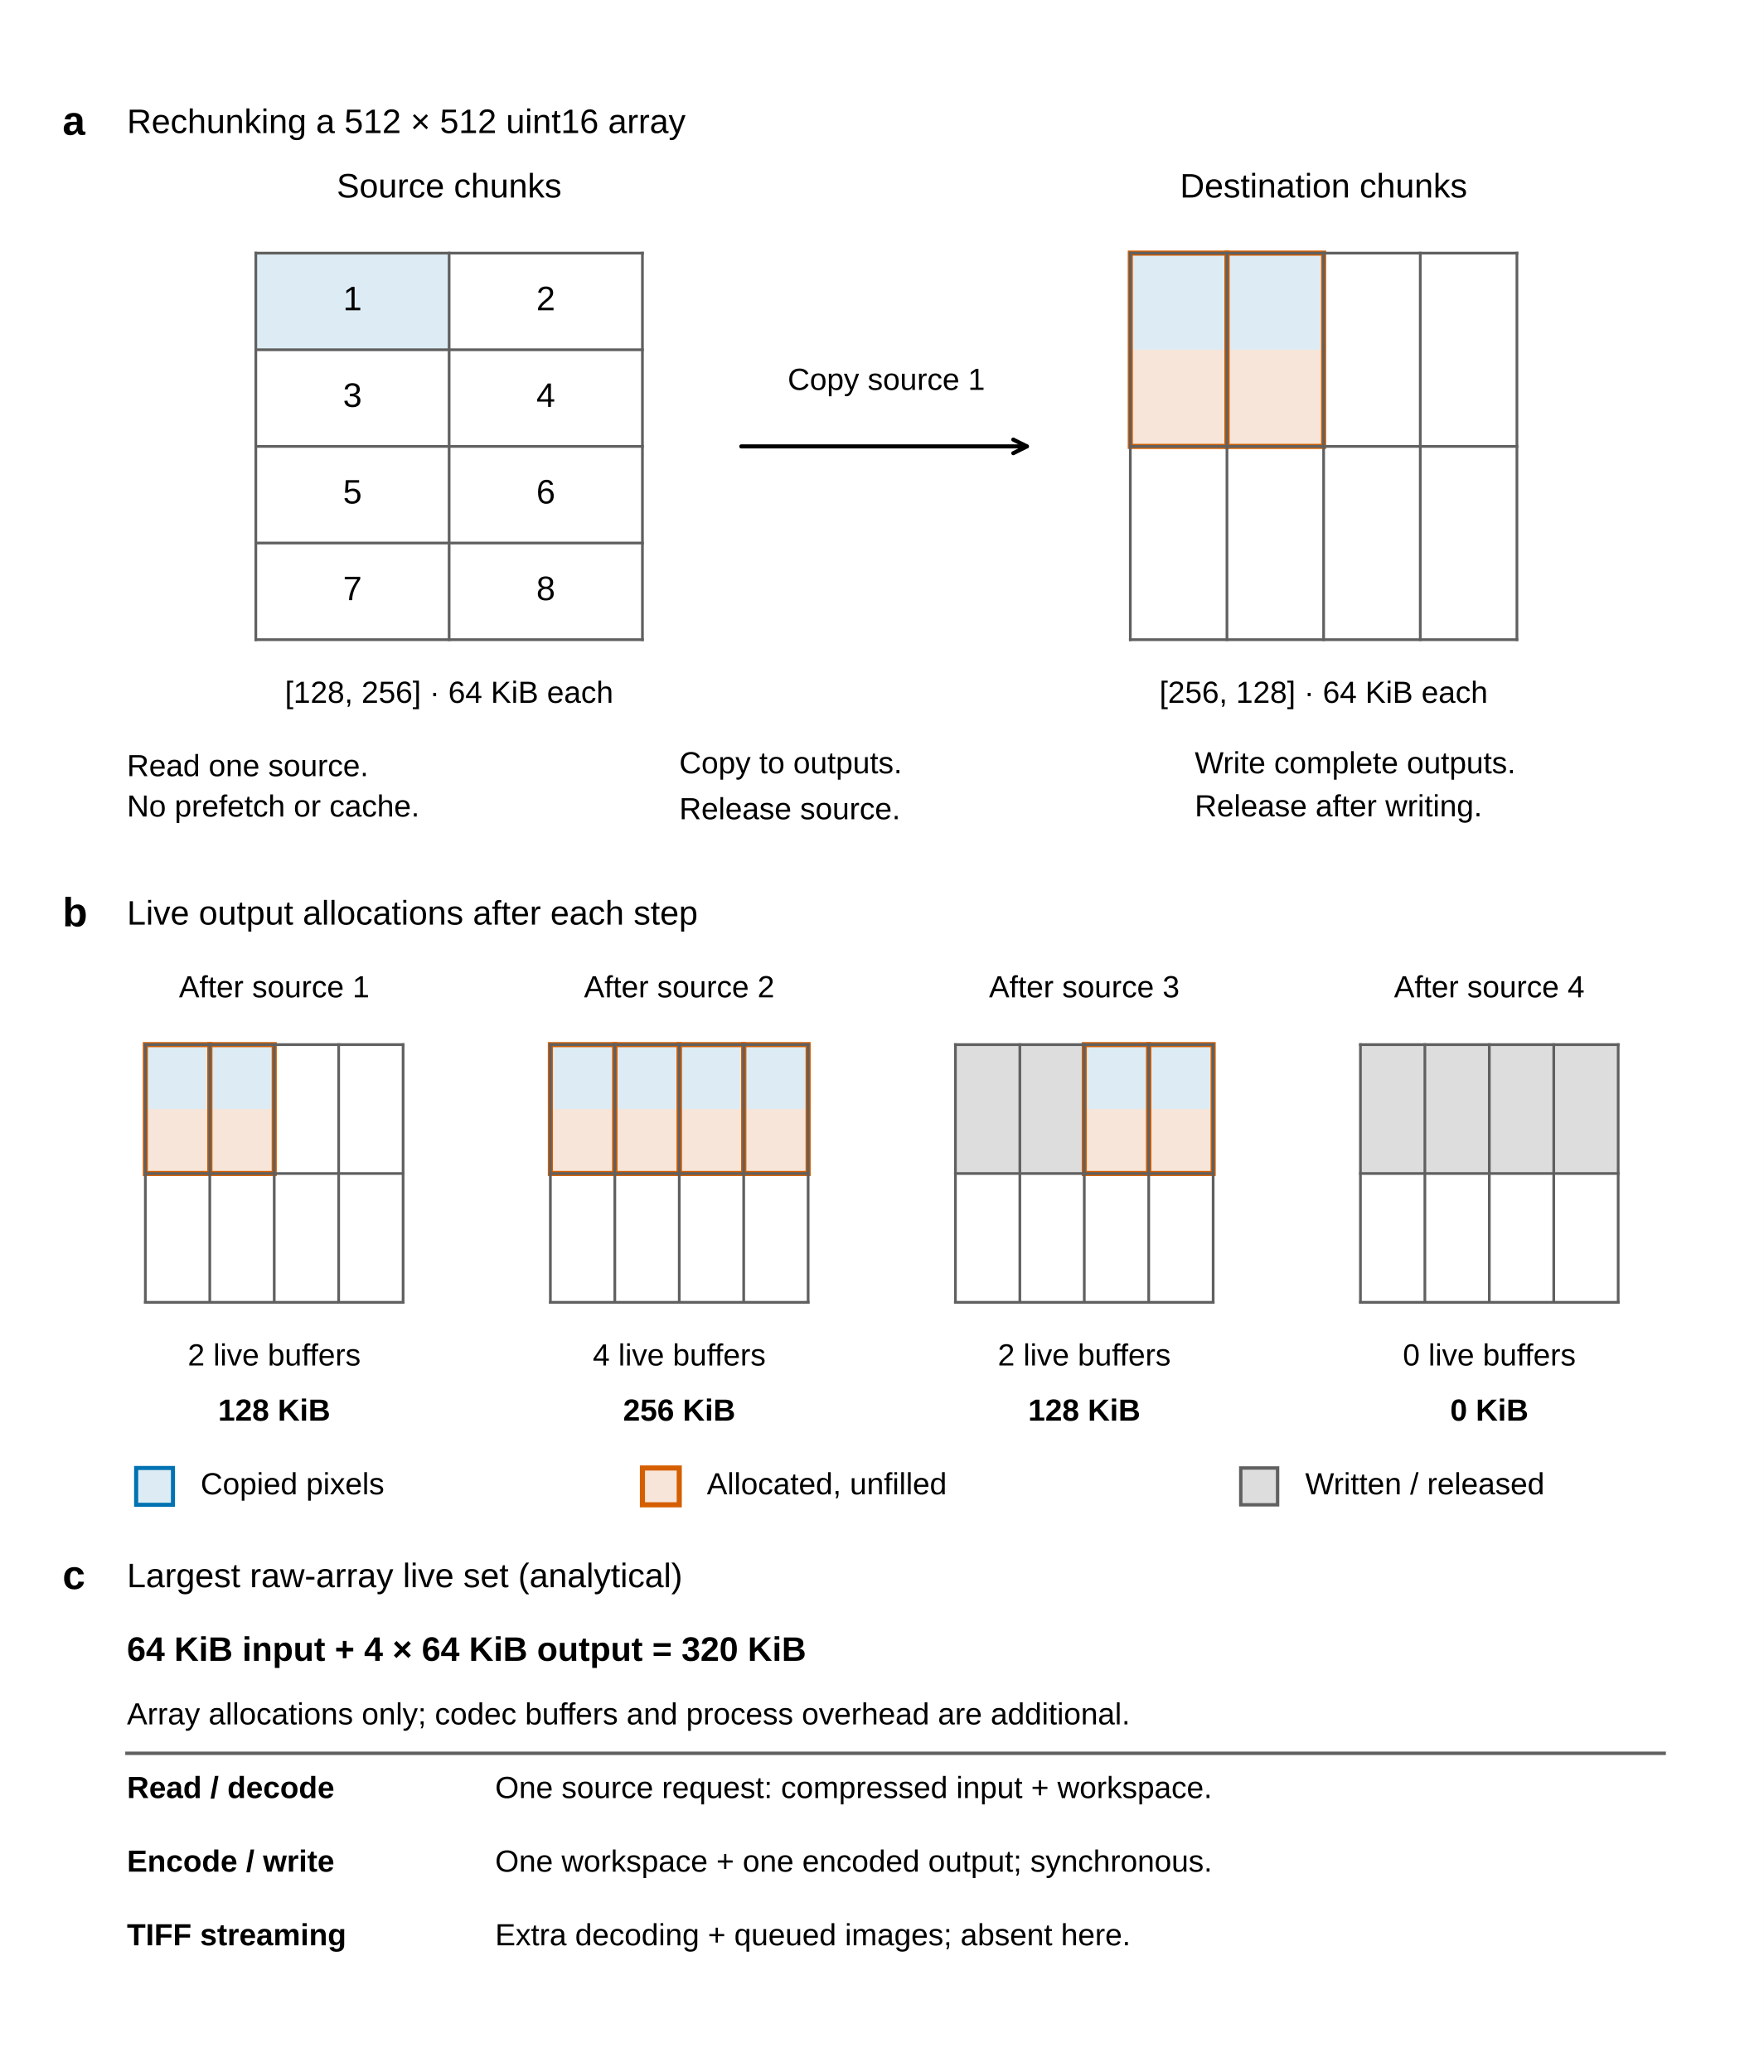
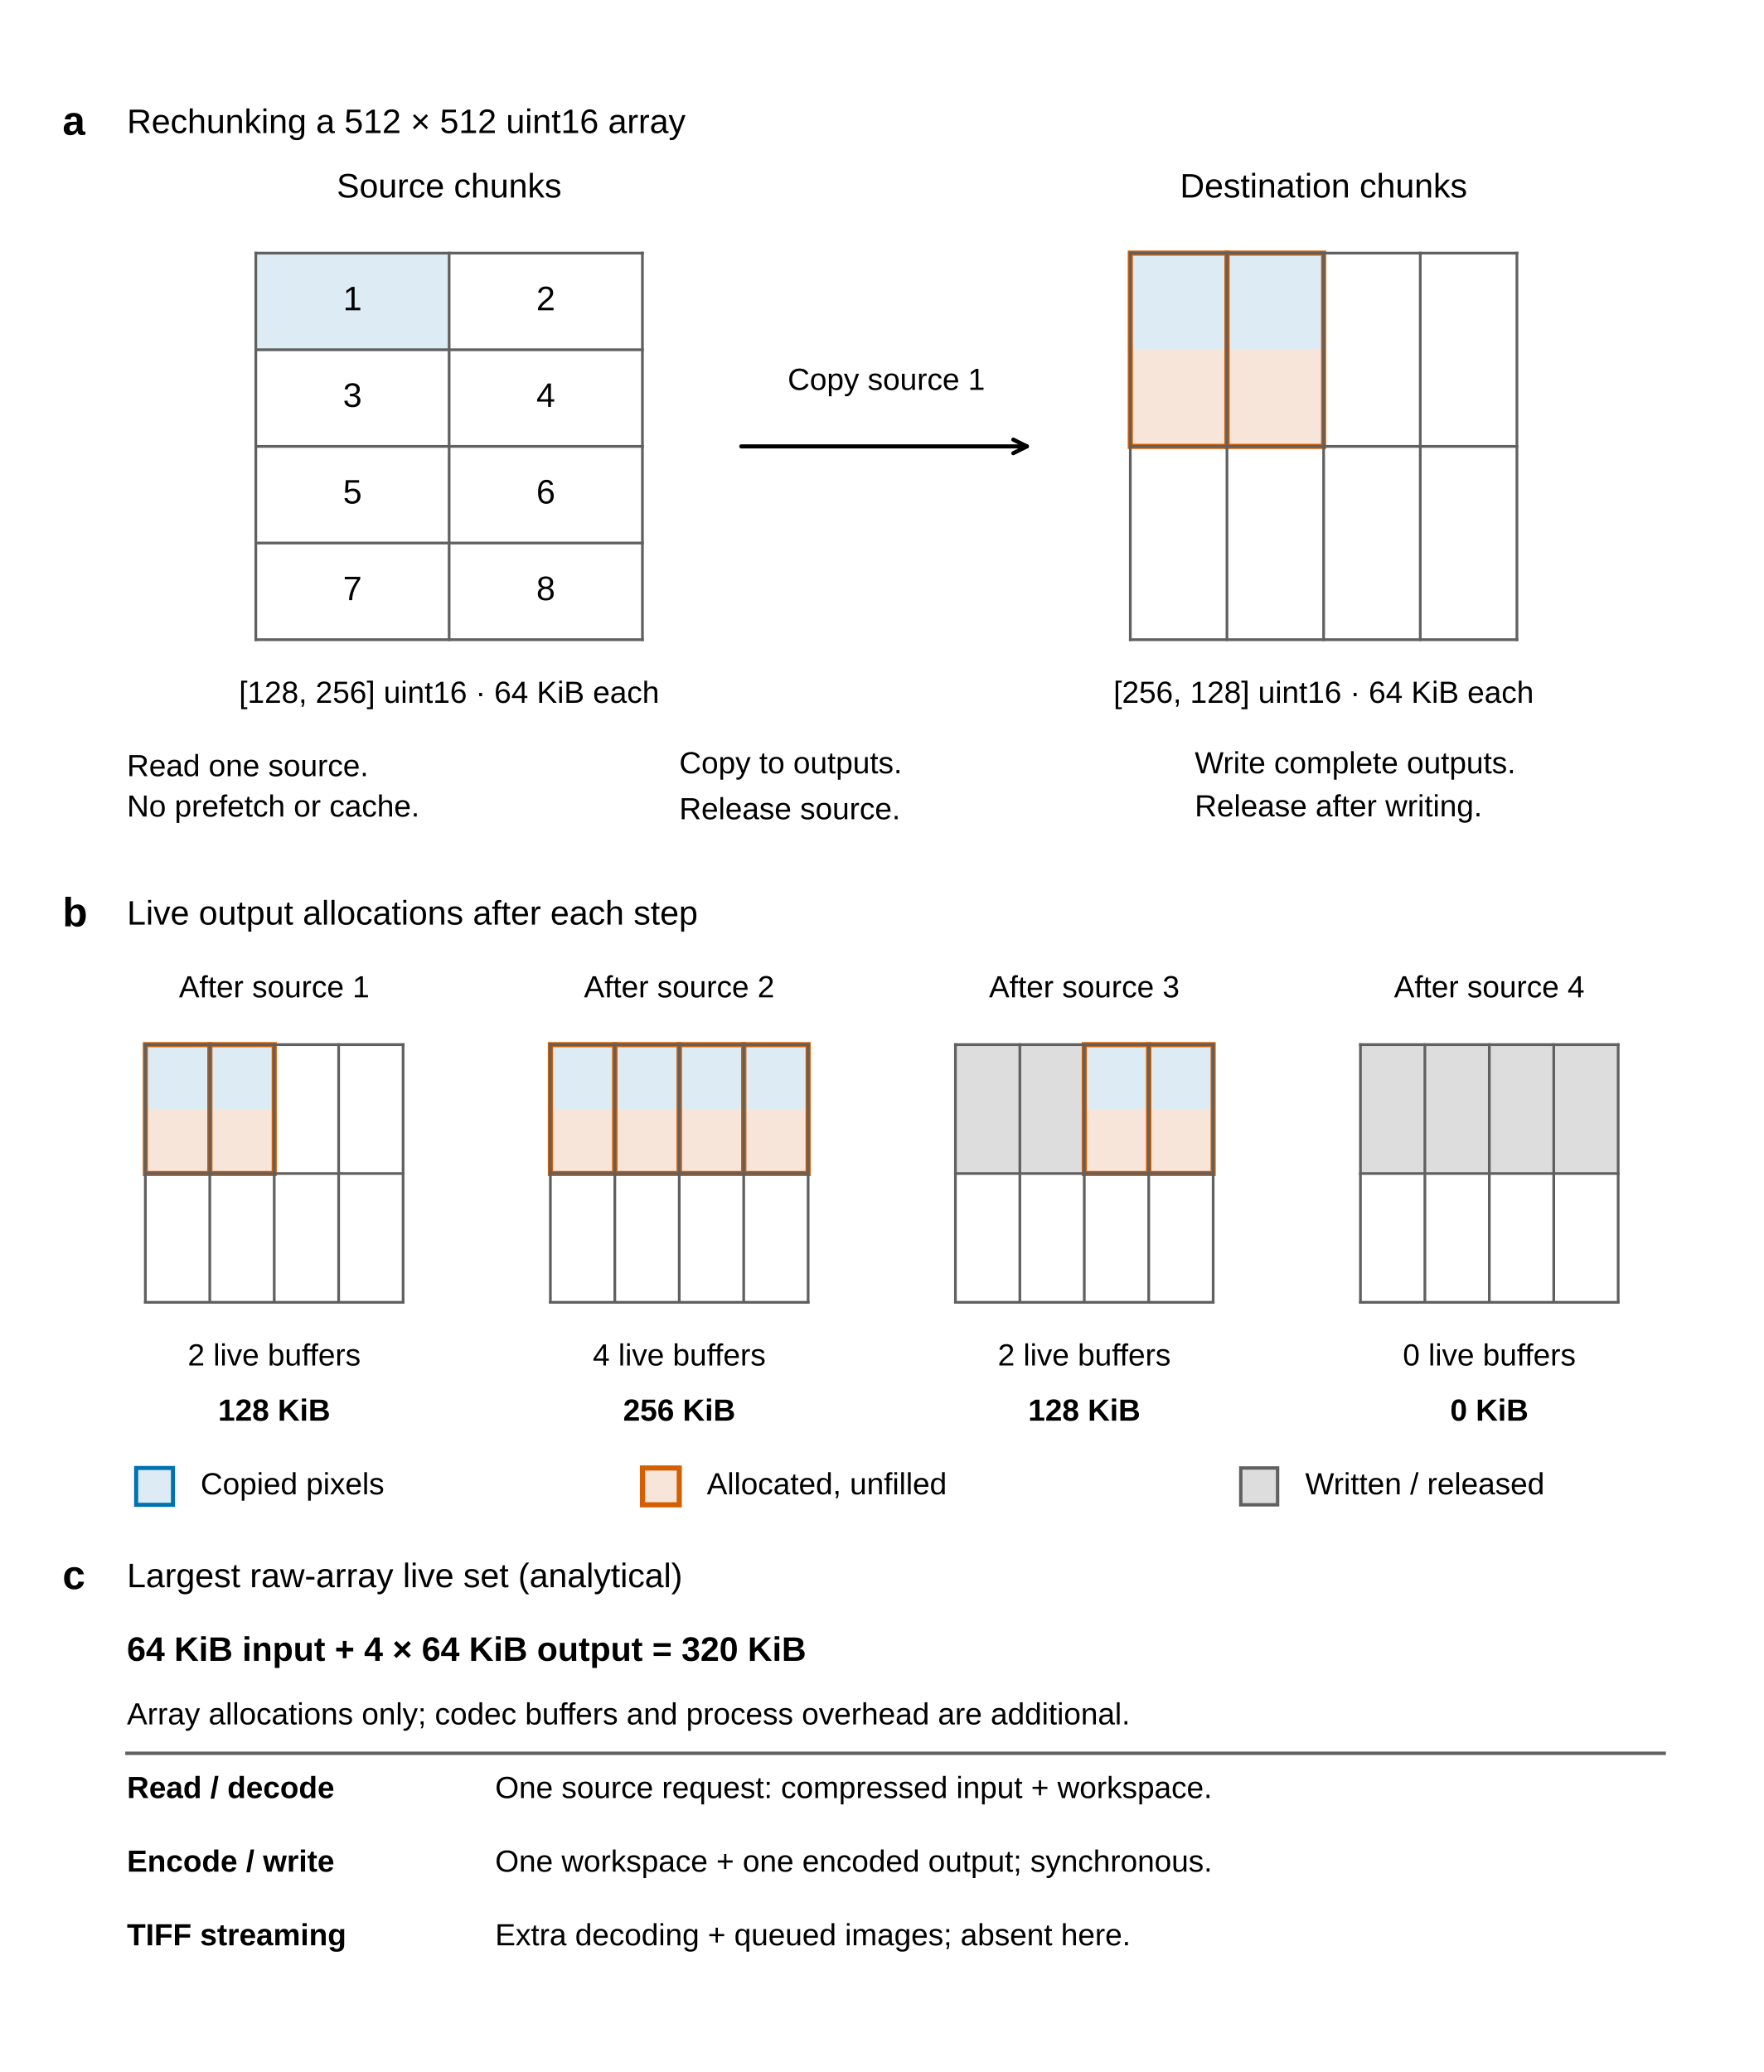
<svg xmlns="http://www.w3.org/2000/svg" width="518.74pt" height="609.449pt" viewBox="0 0 518.74 609.449" version="1.1">
  <defs>
    <style type="text/css">*{stroke-linejoin: round; stroke-linecap: butt}</style>
  </defs>
  <g id="figure_1">
    <g id="patch_1">
      <path d="M 0 609.449  L 518.74 609.449  L 518.74 0  L 0 0  z " style="fill: #ffffff" />
    </g>
    <g id="axes_1">
      <g id="patch_2">
        <path d="M 75.231 102.876  L 132.08 102.876  L 132.08 74.452  L 75.231 74.452  z " clip-path="url(#p5b332dae32)" style="fill: #ddecf4" />
      </g>
      <g id="patch_3">
        <path d="M 332.405 131.301  L 360.829 131.301  L 360.829 74.452  L 332.405 74.452  z " clip-path="url(#p5b332dae32)" style="fill: #f6e5d8" />
      </g>
      <g id="patch_4">
        <path d="M 332.405 102.876  L 360.829 102.876  L 360.829 74.452  L 332.405 74.452  z " clip-path="url(#p5b332dae32)" style="fill: #ddecf4" />
      </g>
      <g id="patch_5">
        <path d="M 360.829 131.301  L 389.254 131.301  L 389.254 74.452  L 360.829 74.452  z " clip-path="url(#p5b332dae32)" style="fill: #f6e5d8" />
      </g>
      <g id="patch_6">
        <path d="M 360.829 102.876  L 389.254 102.876  L 389.254 74.452  L 360.829 74.452  z " clip-path="url(#p5b332dae32)" style="fill: #ddecf4" />
      </g>
      <g id="patch_7">
        <path d="M 332.405 131.301  L 360.829 131.301  L 360.829 74.452  L 332.405 74.452  L 332.405 131.301  z " clip-path="url(#p5b332dae32)" style="fill: none; stroke: #d55e00; stroke-width: 1.5; stroke-linejoin: miter" />
      </g>
      <g id="patch_8">
        <path d="M 360.829 131.301  L 389.254 131.301  L 389.254 74.452  L 360.829 74.452  L 360.829 131.301  z " clip-path="url(#p5b332dae32)" style="fill: none; stroke: #d55e00; stroke-width: 1.5; stroke-linejoin: miter" />
      </g>
      <g id="patch_9">
        <path d="M 42.746 345.161  L 61.696 345.161  L 61.696 307.261  L 42.746 307.261  z " clip-path="url(#p5b332dae32)" style="fill: #f6e5d8" />
      </g>
      <g id="patch_10">
        <path d="M 42.746 326.211  L 61.696 326.211  L 61.696 307.261  L 42.746 307.261  z " clip-path="url(#p5b332dae32)" style="fill: #ddecf4" />
      </g>
      <g id="patch_11">
        <path d="M 61.696 345.161  L 80.646 345.161  L 80.646 307.261  L 61.696 307.261  z " clip-path="url(#p5b332dae32)" style="fill: #f6e5d8" />
      </g>
      <g id="patch_12">
        <path d="M 61.696 326.211  L 80.646 326.211  L 80.646 307.261  L 61.696 307.261  z " clip-path="url(#p5b332dae32)" style="fill: #ddecf4" />
      </g>
      <g id="patch_13">
        <path d="M 42.746 345.161  L 61.696 345.161  L 61.696 307.261  L 42.746 307.261  L 42.746 345.161  z " clip-path="url(#p5b332dae32)" style="fill: none; stroke: #d55e00; stroke-width: 1.5; stroke-linejoin: miter" />
      </g>
      <g id="patch_14">
        <path d="M 61.696 345.161  L 80.646 345.161  L 80.646 307.261  L 61.696 307.261  L 61.696 345.161  z " clip-path="url(#p5b332dae32)" style="fill: none; stroke: #d55e00; stroke-width: 1.5; stroke-linejoin: miter" />
      </g>
      <g id="patch_15">
        <path d="M 161.858 345.161  L 180.808 345.161  L 180.808 307.261  L 161.858 307.261  z " clip-path="url(#p5b332dae32)" style="fill: #f6e5d8" />
      </g>
      <g id="patch_16">
        <path d="M 161.858 326.211  L 180.808 326.211  L 180.808 307.261  L 161.858 307.261  z " clip-path="url(#p5b332dae32)" style="fill: #ddecf4" />
      </g>
      <g id="patch_17">
        <path d="M 180.808 345.161  L 199.757 345.161  L 199.757 307.261  L 180.808 307.261  z " clip-path="url(#p5b332dae32)" style="fill: #f6e5d8" />
      </g>
      <g id="patch_18">
        <path d="M 180.808 326.211  L 199.757 326.211  L 199.757 307.261  L 180.808 307.261  z " clip-path="url(#p5b332dae32)" style="fill: #ddecf4" />
      </g>
      <g id="patch_19">
        <path d="M 199.757 345.161  L 218.707 345.161  L 218.707 307.261  L 199.757 307.261  z " clip-path="url(#p5b332dae32)" style="fill: #f6e5d8" />
      </g>
      <g id="patch_20">
        <path d="M 199.757 326.211  L 218.707 326.211  L 218.707 307.261  L 199.757 307.261  z " clip-path="url(#p5b332dae32)" style="fill: #ddecf4" />
      </g>
      <g id="patch_21">
        <path d="M 218.707 345.161  L 237.657 345.161  L 237.657 307.261  L 218.707 307.261  z " clip-path="url(#p5b332dae32)" style="fill: #f6e5d8" />
      </g>
      <g id="patch_22">
        <path d="M 218.707 326.211  L 237.657 326.211  L 237.657 307.261  L 218.707 307.261  z " clip-path="url(#p5b332dae32)" style="fill: #ddecf4" />
      </g>
      <g id="patch_23">
        <path d="M 161.858 345.161  L 180.808 345.161  L 180.808 307.261  L 161.858 307.261  L 161.858 345.161  z " clip-path="url(#p5b332dae32)" style="fill: none; stroke: #d55e00; stroke-width: 1.5; stroke-linejoin: miter" />
      </g>
      <g id="patch_24">
        <path d="M 180.808 345.161  L 199.757 345.161  L 199.757 307.261  L 180.808 307.261  L 180.808 345.161  z " clip-path="url(#p5b332dae32)" style="fill: none; stroke: #d55e00; stroke-width: 1.5; stroke-linejoin: miter" />
      </g>
      <g id="patch_25">
        <path d="M 199.757 345.161  L 218.707 345.161  L 218.707 307.261  L 199.757 307.261  L 199.757 345.161  z " clip-path="url(#p5b332dae32)" style="fill: none; stroke: #d55e00; stroke-width: 1.5; stroke-linejoin: miter" />
      </g>
      <g id="patch_26">
        <path d="M 218.707 345.161  L 237.657 345.161  L 237.657 307.261  L 218.707 307.261  L 218.707 345.161  z " clip-path="url(#p5b332dae32)" style="fill: none; stroke: #d55e00; stroke-width: 1.5; stroke-linejoin: miter" />
      </g>
      <g id="patch_27">
        <path d="M 280.97 345.161  L 299.92 345.161  L 299.92 307.261  L 280.97 307.261  z " clip-path="url(#p5b332dae32)" style="fill: #dddddd" />
      </g>
      <g id="patch_28">
        <path d="M 299.92 345.161  L 318.869 345.161  L 318.869 307.261  L 299.92 307.261  z " clip-path="url(#p5b332dae32)" style="fill: #dddddd" />
      </g>
      <g id="patch_29">
        <path d="M 318.869 345.161  L 337.819 345.161  L 337.819 307.261  L 318.869 307.261  z " clip-path="url(#p5b332dae32)" style="fill: #f6e5d8" />
      </g>
      <g id="patch_30">
        <path d="M 318.869 326.211  L 337.819 326.211  L 337.819 307.261  L 318.869 307.261  z " clip-path="url(#p5b332dae32)" style="fill: #ddecf4" />
      </g>
      <g id="patch_31">
        <path d="M 337.819 345.161  L 356.769 345.161  L 356.769 307.261  L 337.819 307.261  z " clip-path="url(#p5b332dae32)" style="fill: #f6e5d8" />
      </g>
      <g id="patch_32">
        <path d="M 337.819 326.211  L 356.769 326.211  L 356.769 307.261  L 337.819 307.261  z " clip-path="url(#p5b332dae32)" style="fill: #ddecf4" />
      </g>
      <g id="patch_33">
        <path d="M 318.869 345.161  L 337.819 345.161  L 337.819 307.261  L 318.869 307.261  L 318.869 345.161  z " clip-path="url(#p5b332dae32)" style="fill: none; stroke: #d55e00; stroke-width: 1.5; stroke-linejoin: miter" />
      </g>
      <g id="patch_34">
        <path d="M 337.819 345.161  L 356.769 345.161  L 356.769 307.261  L 337.819 307.261  L 337.819 345.161  z " clip-path="url(#p5b332dae32)" style="fill: none; stroke: #d55e00; stroke-width: 1.5; stroke-linejoin: miter" />
      </g>
      <g id="patch_35">
        <path d="M 400.082 345.161  L 419.031 345.161  L 419.031 307.261  L 400.082 307.261  z " clip-path="url(#p5b332dae32)" style="fill: #dddddd" />
      </g>
      <g id="patch_36">
        <path d="M 419.031 345.161  L 437.981 345.161  L 437.981 307.261  L 419.031 307.261  z " clip-path="url(#p5b332dae32)" style="fill: #dddddd" />
      </g>
      <g id="patch_37">
        <path d="M 437.981 345.161  L 456.931 345.161  L 456.931 307.261  L 437.981 307.261  z " clip-path="url(#p5b332dae32)" style="fill: #dddddd" />
      </g>
      <g id="patch_38">
        <path d="M 456.931 345.161  L 475.88 345.161  L 475.88 307.261  L 456.931 307.261  z " clip-path="url(#p5b332dae32)" style="fill: #dddddd" />
      </g>
      <g id="patch_39">
        <path d="M 40.039 442.616  L 50.868 442.616  L 50.868 431.787  L 40.039 431.787  z " clip-path="url(#p5b332dae32)" style="fill: #ddecf4; stroke: #0072b2; stroke-width: 1.2; stroke-linejoin: miter" />
      </g>
      <g id="patch_40">
        <path d="M 188.929 442.616  L 199.757 442.616  L 199.757 431.787  L 188.929 431.787  z " clip-path="url(#p5b332dae32)" style="fill: #f6e5d8; stroke: #d55e00; stroke-width: 1.5; stroke-linejoin: miter" />
      </g>
      <g id="patch_41">
        <path d="M 364.89 442.616  L 375.718 442.616  L 375.718 431.787  L 364.89 431.787  z " clip-path="url(#p5b332dae32)" style="fill: #dddddd; stroke: #606060; stroke-linejoin: miter" />
      </g>
      <g id="line2d_1">
        <path d="M 75.231 188.15  L 188.929 188.15  " clip-path="url(#p5b332dae32)" style="fill: none; stroke: #606060; stroke-width: 0.8; stroke-linecap: square" />
      </g>
      <g id="line2d_2">
        <path d="M 75.231 159.725  L 188.929 159.725  " clip-path="url(#p5b332dae32)" style="fill: none; stroke: #606060; stroke-width: 0.8; stroke-linecap: square" />
      </g>
      <g id="line2d_3">
        <path d="M 75.231 131.301  L 188.929 131.301  " clip-path="url(#p5b332dae32)" style="fill: none; stroke: #606060; stroke-width: 0.8; stroke-linecap: square" />
      </g>
      <g id="line2d_4">
        <path d="M 75.231 102.876  L 188.929 102.876  " clip-path="url(#p5b332dae32)" style="fill: none; stroke: #606060; stroke-width: 0.8; stroke-linecap: square" />
      </g>
      <g id="line2d_5">
        <path d="M 75.231 74.452  L 188.929 74.452  " clip-path="url(#p5b332dae32)" style="fill: none; stroke: #606060; stroke-width: 0.8; stroke-linecap: square" />
      </g>
      <g id="line2d_6">
        <path d="M 75.231 188.15  L 75.231 74.452  " clip-path="url(#p5b332dae32)" style="fill: none; stroke: #606060; stroke-width: 0.8; stroke-linecap: square" />
      </g>
      <g id="line2d_7">
        <path d="M 132.08 188.15  L 132.08 74.452  " clip-path="url(#p5b332dae32)" style="fill: none; stroke: #606060; stroke-width: 0.8; stroke-linecap: square" />
      </g>
      <g id="line2d_8">
        <path d="M 188.929 188.15  L 188.929 74.452  " clip-path="url(#p5b332dae32)" style="fill: none; stroke: #606060; stroke-width: 0.8; stroke-linecap: square" />
      </g>
      <g id="line2d_9">
        <path d="M 332.405 188.15  L 446.102 188.15  " clip-path="url(#p5b332dae32)" style="fill: none; stroke: #606060; stroke-width: 0.8; stroke-linecap: square" />
      </g>
      <g id="line2d_10">
        <path d="M 332.405 131.301  L 446.102 131.301  " clip-path="url(#p5b332dae32)" style="fill: none; stroke: #606060; stroke-width: 0.8; stroke-linecap: square" />
      </g>
      <g id="line2d_11">
        <path d="M 332.405 74.452  L 446.102 74.452  " clip-path="url(#p5b332dae32)" style="fill: none; stroke: #606060; stroke-width: 0.8; stroke-linecap: square" />
      </g>
      <g id="line2d_12">
        <path d="M 332.405 188.15  L 332.405 74.452  " clip-path="url(#p5b332dae32)" style="fill: none; stroke: #606060; stroke-width: 0.8; stroke-linecap: square" />
      </g>
      <g id="line2d_13">
        <path d="M 360.829 188.15  L 360.829 74.452  " clip-path="url(#p5b332dae32)" style="fill: none; stroke: #606060; stroke-width: 0.8; stroke-linecap: square" />
      </g>
      <g id="line2d_14">
        <path d="M 389.254 188.15  L 389.254 74.452  " clip-path="url(#p5b332dae32)" style="fill: none; stroke: #606060; stroke-width: 0.8; stroke-linecap: square" />
      </g>
      <g id="line2d_15">
        <path d="M 417.678 188.15  L 417.678 74.452  " clip-path="url(#p5b332dae32)" style="fill: none; stroke: #606060; stroke-width: 0.8; stroke-linecap: square" />
      </g>
      <g id="line2d_16">
        <path d="M 446.102 188.15  L 446.102 74.452  " clip-path="url(#p5b332dae32)" style="fill: none; stroke: #606060; stroke-width: 0.8; stroke-linecap: square" />
      </g>
      <g id="line2d_17">
        <path d="M 42.746 383.06  L 118.545 383.06  " clip-path="url(#p5b332dae32)" style="fill: none; stroke: #606060; stroke-width: 0.8; stroke-linecap: square" />
      </g>
      <g id="line2d_18">
        <path d="M 42.746 345.161  L 118.545 345.161  " clip-path="url(#p5b332dae32)" style="fill: none; stroke: #606060; stroke-width: 0.8; stroke-linecap: square" />
      </g>
      <g id="line2d_19">
        <path d="M 42.746 307.261  L 118.545 307.261  " clip-path="url(#p5b332dae32)" style="fill: none; stroke: #606060; stroke-width: 0.8; stroke-linecap: square" />
      </g>
      <g id="line2d_20">
        <path d="M 42.746 383.06  L 42.746 307.261  " clip-path="url(#p5b332dae32)" style="fill: none; stroke: #606060; stroke-width: 0.8; stroke-linecap: square" />
      </g>
      <g id="line2d_21">
        <path d="M 61.696 383.06  L 61.696 307.261  " clip-path="url(#p5b332dae32)" style="fill: none; stroke: #606060; stroke-width: 0.8; stroke-linecap: square" />
      </g>
      <g id="line2d_22">
        <path d="M 80.646 383.06  L 80.646 307.261  " clip-path="url(#p5b332dae32)" style="fill: none; stroke: #606060; stroke-width: 0.8; stroke-linecap: square" />
      </g>
      <g id="line2d_23">
        <path d="M 99.595 383.06  L 99.595 307.261  " clip-path="url(#p5b332dae32)" style="fill: none; stroke: #606060; stroke-width: 0.8; stroke-linecap: square" />
      </g>
      <g id="line2d_24">
        <path d="M 118.545 383.06  L 118.545 307.261  " clip-path="url(#p5b332dae32)" style="fill: none; stroke: #606060; stroke-width: 0.8; stroke-linecap: square" />
      </g>
      <g id="line2d_25">
        <path d="M 161.858 383.06  L 237.657 383.06  " clip-path="url(#p5b332dae32)" style="fill: none; stroke: #606060; stroke-width: 0.8; stroke-linecap: square" />
      </g>
      <g id="line2d_26">
        <path d="M 161.858 345.161  L 237.657 345.161  " clip-path="url(#p5b332dae32)" style="fill: none; stroke: #606060; stroke-width: 0.8; stroke-linecap: square" />
      </g>
      <g id="line2d_27">
        <path d="M 161.858 307.261  L 237.657 307.261  " clip-path="url(#p5b332dae32)" style="fill: none; stroke: #606060; stroke-width: 0.8; stroke-linecap: square" />
      </g>
      <g id="line2d_28">
        <path d="M 161.858 383.06  L 161.858 307.261  " clip-path="url(#p5b332dae32)" style="fill: none; stroke: #606060; stroke-width: 0.8; stroke-linecap: square" />
      </g>
      <g id="line2d_29">
        <path d="M 180.808 383.06  L 180.808 307.261  " clip-path="url(#p5b332dae32)" style="fill: none; stroke: #606060; stroke-width: 0.8; stroke-linecap: square" />
      </g>
      <g id="line2d_30">
        <path d="M 199.757 383.06  L 199.757 307.261  " clip-path="url(#p5b332dae32)" style="fill: none; stroke: #606060; stroke-width: 0.8; stroke-linecap: square" />
      </g>
      <g id="line2d_31">
        <path d="M 218.707 383.06  L 218.707 307.261  " clip-path="url(#p5b332dae32)" style="fill: none; stroke: #606060; stroke-width: 0.8; stroke-linecap: square" />
      </g>
      <g id="line2d_32">
        <path d="M 237.657 383.06  L 237.657 307.261  " clip-path="url(#p5b332dae32)" style="fill: none; stroke: #606060; stroke-width: 0.8; stroke-linecap: square" />
      </g>
      <g id="line2d_33">
        <path d="M 280.97 383.06  L 356.769 383.06  " clip-path="url(#p5b332dae32)" style="fill: none; stroke: #606060; stroke-width: 0.8; stroke-linecap: square" />
      </g>
      <g id="line2d_34">
        <path d="M 280.97 345.161  L 356.769 345.161  " clip-path="url(#p5b332dae32)" style="fill: none; stroke: #606060; stroke-width: 0.8; stroke-linecap: square" />
      </g>
      <g id="line2d_35">
        <path d="M 280.97 307.261  L 356.769 307.261  " clip-path="url(#p5b332dae32)" style="fill: none; stroke: #606060; stroke-width: 0.8; stroke-linecap: square" />
      </g>
      <g id="line2d_36">
        <path d="M 280.97 383.06  L 280.97 307.261  " clip-path="url(#p5b332dae32)" style="fill: none; stroke: #606060; stroke-width: 0.8; stroke-linecap: square" />
      </g>
      <g id="line2d_37">
        <path d="M 299.92 383.06  L 299.92 307.261  " clip-path="url(#p5b332dae32)" style="fill: none; stroke: #606060; stroke-width: 0.8; stroke-linecap: square" />
      </g>
      <g id="line2d_38">
        <path d="M 318.869 383.06  L 318.869 307.261  " clip-path="url(#p5b332dae32)" style="fill: none; stroke: #606060; stroke-width: 0.8; stroke-linecap: square" />
      </g>
      <g id="line2d_39">
        <path d="M 337.819 383.06  L 337.819 307.261  " clip-path="url(#p5b332dae32)" style="fill: none; stroke: #606060; stroke-width: 0.8; stroke-linecap: square" />
      </g>
      <g id="line2d_40">
        <path d="M 356.769 383.06  L 356.769 307.261  " clip-path="url(#p5b332dae32)" style="fill: none; stroke: #606060; stroke-width: 0.8; stroke-linecap: square" />
      </g>
      <g id="line2d_41">
        <path d="M 400.082 383.06  L 475.88 383.06  " clip-path="url(#p5b332dae32)" style="fill: none; stroke: #606060; stroke-width: 0.8; stroke-linecap: square" />
      </g>
      <g id="line2d_42">
        <path d="M 400.082 345.161  L 475.88 345.161  " clip-path="url(#p5b332dae32)" style="fill: none; stroke: #606060; stroke-width: 0.8; stroke-linecap: square" />
      </g>
      <g id="line2d_43">
        <path d="M 400.082 307.261  L 475.88 307.261  " clip-path="url(#p5b332dae32)" style="fill: none; stroke: #606060; stroke-width: 0.8; stroke-linecap: square" />
      </g>
      <g id="line2d_44">
        <path d="M 400.082 383.06  L 400.082 307.261  " clip-path="url(#p5b332dae32)" style="fill: none; stroke: #606060; stroke-width: 0.8; stroke-linecap: square" />
      </g>
      <g id="line2d_45">
        <path d="M 419.031 383.06  L 419.031 307.261  " clip-path="url(#p5b332dae32)" style="fill: none; stroke: #606060; stroke-width: 0.8; stroke-linecap: square" />
      </g>
      <g id="line2d_46">
        <path d="M 437.981 383.06  L 437.981 307.261  " clip-path="url(#p5b332dae32)" style="fill: none; stroke: #606060; stroke-width: 0.8; stroke-linecap: square" />
      </g>
      <g id="line2d_47">
        <path d="M 456.931 383.06  L 456.931 307.261  " clip-path="url(#p5b332dae32)" style="fill: none; stroke: #606060; stroke-width: 0.8; stroke-linecap: square" />
      </g>
      <g id="line2d_48">
        <path d="M 475.88 383.06  L 475.88 307.261  " clip-path="url(#p5b332dae32)" style="fill: none; stroke: #606060; stroke-width: 0.8; stroke-linecap: square" />
      </g>
      <g id="line2d_49">
        <path d="M 37.332 515.707  L 489.416 515.707  " clip-path="url(#p5b332dae32)" style="fill: none; stroke: #606060; stroke-linecap: square" />
      </g>
      <g id="text_1">
        <text style="font-weight: 700; font-size: 12px; font-family: 'Arial'; text-anchor: start" x="18.383" y="39.658" transform="rotate(-0 18.38268 39.65823)">a</text>
      </g>
      <g id="text_2">
        <text style="font-size: 10px; font-family: 'Arial'; text-anchor: start" x="37.332" y="39.141" transform="rotate(-0 37.33228 39.14055)">Rechunking a 512 × 512 uint16 array</text>
      </g>
      <g id="text_3">
        <text style="font-size: 10px; font-family: 'Arial'; text-anchor: middle" x="132.08" y="58.09" transform="rotate(-0 132.0803 58.09025)">Source chunks</text>
      </g>
      <g id="text_4">
        <text style="font-size: 10px; font-family: 'Arial'; text-anchor: middle" x="389.254" y="58.09" transform="rotate(-0 389.2535 58.09025)">Destination chunks</text>
      </g>
      <g id="text_5">
        <text style="font-size: 10px; font-family: 'Arial'; text-anchor: middle" x="103.656" y="91.252" transform="rotate(-0 103.6559 91.25206)">1</text>
      </g>
      <g id="text_6">
        <text style="font-size: 10px; font-family: 'Arial'; text-anchor: middle" x="160.505" y="91.252" transform="rotate(-0 160.5047 91.25206)">2</text>
      </g>
      <g id="text_7">
        <text style="font-size: 10px; font-family: 'Arial'; text-anchor: middle" x="103.656" y="119.676" transform="rotate(-0 103.6559 119.6765)">3</text>
      </g>
      <g id="text_8">
        <text style="font-size: 10px; font-family: 'Arial'; text-anchor: middle" x="160.505" y="119.676" transform="rotate(-0 160.5047 119.6765)">4</text>
      </g>
      <g id="text_9">
        <text style="font-size: 10px; font-family: 'Arial'; text-anchor: middle" x="103.656" y="148.101" transform="rotate(-0 103.6559 148.1009)">5</text>
      </g>
      <g id="text_10">
        <text style="font-size: 10px; font-family: 'Arial'; text-anchor: middle" x="160.505" y="148.101" transform="rotate(-0 160.5047 148.1009)">6</text>
      </g>
      <g id="text_11">
        <text style="font-size: 10px; font-family: 'Arial'; text-anchor: middle" x="103.656" y="176.525" transform="rotate(-0 103.6559 176.5253)">7</text>
      </g>
      <g id="text_12">
        <text style="font-size: 10px; font-family: 'Arial'; text-anchor: middle" x="160.505" y="176.525" transform="rotate(-0 160.5047 176.5253)">8</text>
      </g>
      <g id="text_13">
-         <text style="font-size: 9px; font-family: 'Arial'; text-anchor: middle" x="132.08" y="206.721" transform="rotate(-0 132.0803 206.7212)">[128, 256] · 64 KiB each</text>
+         <text style="font-size: 9px; font-family: 'Arial'; text-anchor: middle" x="132.08" y="206.721" transform="rotate(-0 132.0803 206.7212)">[128, 256] uint16 · 64 KiB each</text>
      </g>
      <g id="text_14">
-         <text style="font-size: 9px; font-family: 'Arial'; text-anchor: middle" x="389.254" y="206.721" transform="rotate(-0 389.2535 206.7212)">[256, 128] · 64 KiB each</text>
+         <text style="font-size: 9px; font-family: 'Arial'; text-anchor: middle" x="389.254" y="206.721" transform="rotate(-0 389.2535 206.7212)">[256, 128] uint16 · 64 KiB each</text>
      </g>
      <g id="patch_42">
        <path d="M 217.998 131.301  Q 260.665 131.301 301.991 131.301  " style="fill: none; stroke: #000000; stroke-width: 1.2; stroke-linecap: round" />
        <path d="M 297.991 129.301  L 301.991 131.301  L 297.991 133.301  " style="fill: none; stroke: #000000; stroke-width: 1.2; stroke-linecap: round" />
      </g>
      <g id="text_15">
        <text style="font-size: 9px; font-family: 'Arial'; text-anchor: middle" x="260.667" y="114.68" transform="rotate(-0 260.6669 114.6802)">Copy source 1</text>
      </g>
      <g id="text_16">
        <text style="font-size: 9px; font-family: 'Arial'" transform="translate(37.33228 228.2966)">Read one source.</text>
        <text style="font-size: 9px; font-family: 'Arial'" transform="translate(37.33228 240.1792)">No prefetch or cache.</text>
      </g>
      <g id="text_17">
        <text style="font-size: 9px; font-family: 'Arial'" transform="translate(199.7575 227.457)">Copy to outputs.</text>
        <text style="font-size: 9px; font-family: 'Arial'" transform="translate(199.7575 240.966)">Release source.</text>
      </g>
      <g id="text_18">
        <text style="font-size: 9px; font-family: 'Arial'" transform="translate(351.3543 227.4549)">Write complete outputs.</text>
        <text style="font-size: 9px; font-family: 'Arial'" transform="translate(351.3543 240.1265)">Release after writing.</text>
      </g>
      <g id="text_19">
        <text style="font-weight: 700; font-size: 12px; font-family: 'Arial'; text-anchor: start" x="18.383" y="272.468" transform="rotate(-0 18.38268 272.4677)">b</text>
      </g>
      <g id="text_20">
        <text style="font-size: 10px; font-family: 'Arial'; text-anchor: start" x="37.332" y="271.95" transform="rotate(-0 37.33228 271.9501)">Live output allocations after each step</text>
      </g>
      <g id="text_21">
        <text style="font-size: 9px; font-family: 'Arial'; text-anchor: middle" x="80.646" y="293.348" transform="rotate(-0 80.64567 293.348)">After source 1</text>
      </g>
      <g id="text_22">
        <text style="font-size: 9px; font-family: 'Arial'; text-anchor: middle" x="80.646" y="401.631" transform="rotate(-0 80.64567 401.6315)">2 live buffers</text>
      </g>
      <g id="text_23">
        <text style="font-weight: 700; font-size: 9px; font-family: 'Arial'; text-anchor: middle" x="80.646" y="417.874" transform="rotate(-0 80.64567 417.874)">128 KiB</text>
      </g>
      <g id="text_24">
        <text style="font-size: 9px; font-family: 'Arial'; text-anchor: middle" x="199.757" y="293.348" transform="rotate(-0 199.7575 293.348)">After source 2</text>
      </g>
      <g id="text_25">
        <text style="font-size: 9px; font-family: 'Arial'; text-anchor: middle" x="199.757" y="401.631" transform="rotate(-0 199.7575 401.6315)">4 live buffers</text>
      </g>
      <g id="text_26">
        <text style="font-weight: 700; font-size: 9px; font-family: 'Arial'; text-anchor: middle" x="199.757" y="417.874" transform="rotate(-0 199.7575 417.874)">256 KiB</text>
      </g>
      <g id="text_27">
        <text style="font-size: 9px; font-family: 'Arial'; text-anchor: middle" x="318.869" y="293.348" transform="rotate(-0 318.8693 293.348)">After source 3</text>
      </g>
      <g id="text_28">
        <text style="font-size: 9px; font-family: 'Arial'; text-anchor: middle" x="318.869" y="401.631" transform="rotate(-0 318.8693 401.6315)">2 live buffers</text>
      </g>
      <g id="text_29">
        <text style="font-weight: 700; font-size: 9px; font-family: 'Arial'; text-anchor: middle" x="318.869" y="417.874" transform="rotate(-0 318.8693 417.874)">128 KiB</text>
      </g>
      <g id="text_30">
        <text style="font-size: 9px; font-family: 'Arial'; text-anchor: middle" x="437.981" y="293.348" transform="rotate(-0 437.9811 293.348)">After source 4</text>
      </g>
      <g id="text_31">
        <text style="font-size: 9px; font-family: 'Arial'; text-anchor: middle" x="437.981" y="401.631" transform="rotate(-0 437.9811 401.6315)">0 live buffers</text>
      </g>
      <g id="text_32">
        <text style="font-weight: 700; font-size: 9px; font-family: 'Arial'; text-anchor: middle" x="437.981" y="417.874" transform="rotate(-0 437.9811 417.874)">0 KiB</text>
      </g>
      <g id="text_33">
        <text style="font-size: 9px; font-family: 'Arial'; text-anchor: start" x="58.989" y="439.531" transform="rotate(-0 58.98898 439.5307)">Copied pixels</text>
      </g>
      <g id="text_34">
        <text style="font-size: 9px; font-family: 'Arial'; text-anchor: start" x="207.879" y="439.531" transform="rotate(-0 207.8787 439.5307)">Allocated, unfilled</text>
      </g>
      <g id="text_35">
        <text style="font-size: 9px; font-family: 'Arial'; text-anchor: start" x="383.839" y="439.531" transform="rotate(-0 383.8394 439.5307)">Written / released</text>
      </g>
      <g id="text_36">
        <text style="font-weight: 700; font-size: 12px; font-family: 'Arial'; text-anchor: start" x="18.383" y="467.378" transform="rotate(-0 18.38268 467.3779)">c</text>
      </g>
      <g id="text_37">
        <text style="font-size: 10px; font-family: 'Arial'; text-anchor: start" x="37.332" y="466.86" transform="rotate(-0 37.33228 466.8602)">Largest raw-array live set (analytical)</text>
      </g>
      <g id="text_38">
        <text style="font-weight: 700; font-size: 10px; font-family: 'Arial'; text-anchor: start" x="37.332" y="488.517" transform="rotate(-0 37.33228 488.517)">64 KiB input + 4 × 64 KiB output = 320 KiB</text>
      </g>
      <g id="text_39">
        <text style="font-size: 9px; font-family: 'Arial'; text-anchor: start" x="37.332" y="507.208" transform="rotate(-0 37.33228 507.2078)">Array allocations only; codec buffers and process overhead are additional.</text>
      </g>
      <g id="text_40">
        <text style="font-weight: 700; font-size: 9px; font-family: 'Arial'; text-anchor: start" x="37.332" y="528.865" transform="rotate(-0 37.33228 528.8645)">Read / decode</text>
      </g>
      <g id="text_41">
        <text style="font-size: 9px; font-family: 'Arial'; text-anchor: start" x="145.616" y="528.867" transform="rotate(-0 145.6157 528.8671)">One source request: compressed input + workspace.</text>
      </g>
      <g id="text_42">
        <text style="font-weight: 700; font-size: 9px; font-family: 'Arial'; text-anchor: start" x="37.332" y="550.521" transform="rotate(-0 37.33228 550.5212)">Encode / write</text>
      </g>
      <g id="text_43">
        <text style="font-size: 9px; font-family: 'Arial'; text-anchor: start" x="145.616" y="550.524" transform="rotate(-0 145.6157 550.5237)">One workspace + one encoded output; synchronous.</text>
      </g>
      <g id="text_44">
        <text style="font-weight: 700; font-size: 9px; font-family: 'Arial'; text-anchor: start" x="37.332" y="572.178" transform="rotate(-0 37.33228 572.1778)">TIFF streaming</text>
      </g>
      <g id="text_45">
        <text style="font-size: 9px; font-family: 'Arial'; text-anchor: start" x="145.616" y="572.178" transform="rotate(-0 145.6157 572.1778)">Extra decoding + queued images; absent here.</text>
      </g>
    </g>
  </g>
  <defs>
    <clipPath id="p5b332dae32">
      <rect x="12.969" y="25.724" width="495.397" height="554.953" />
    </clipPath>
  </defs>
</svg>
